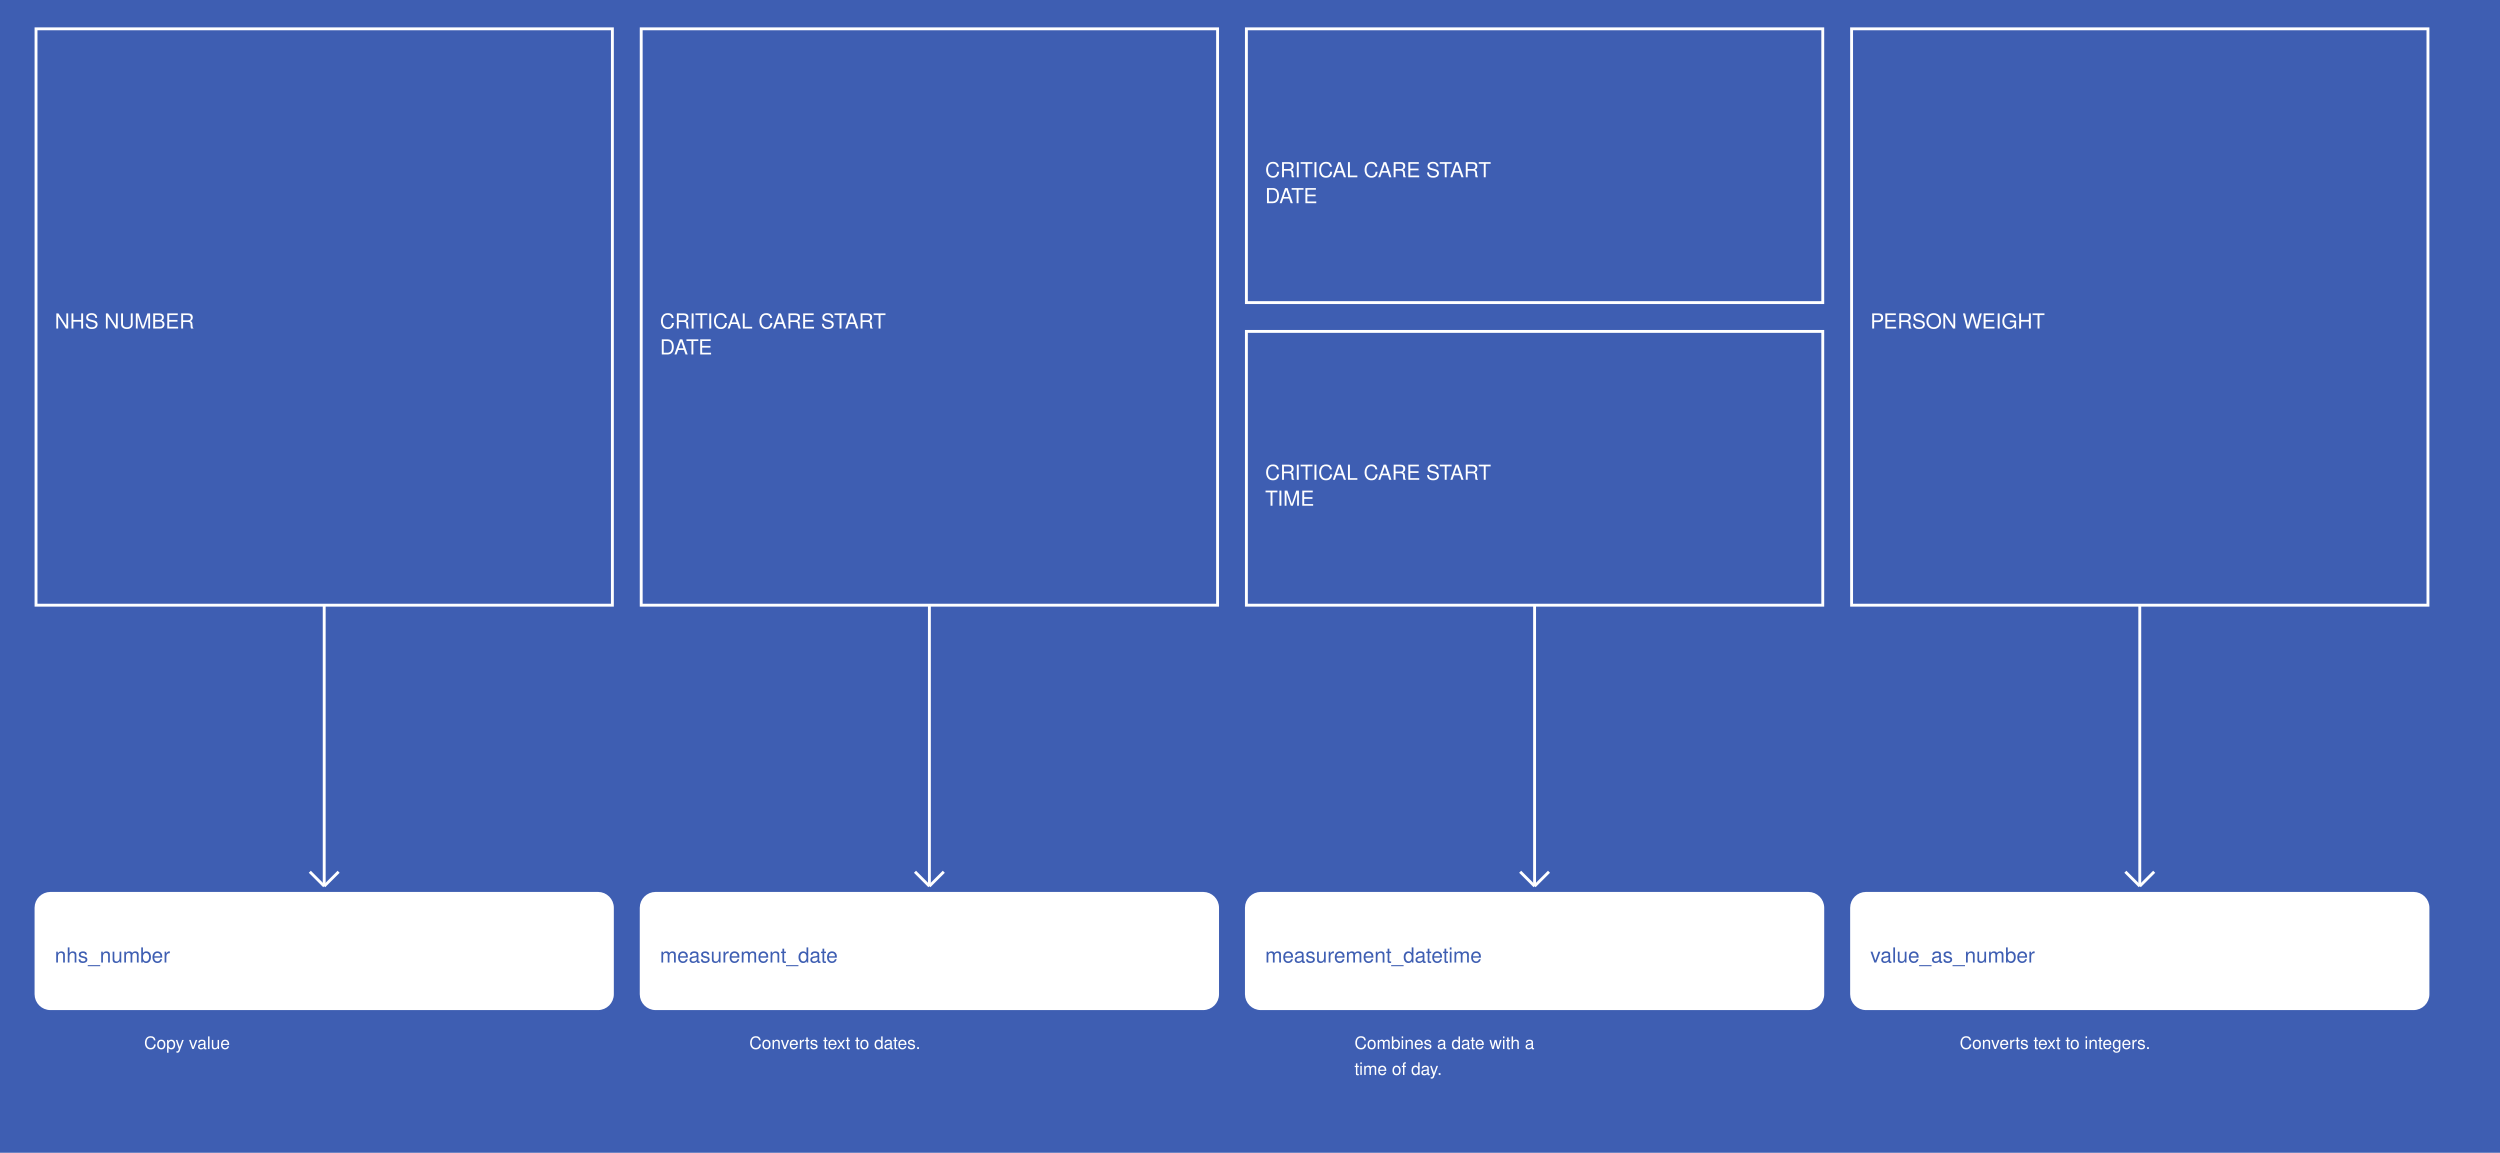
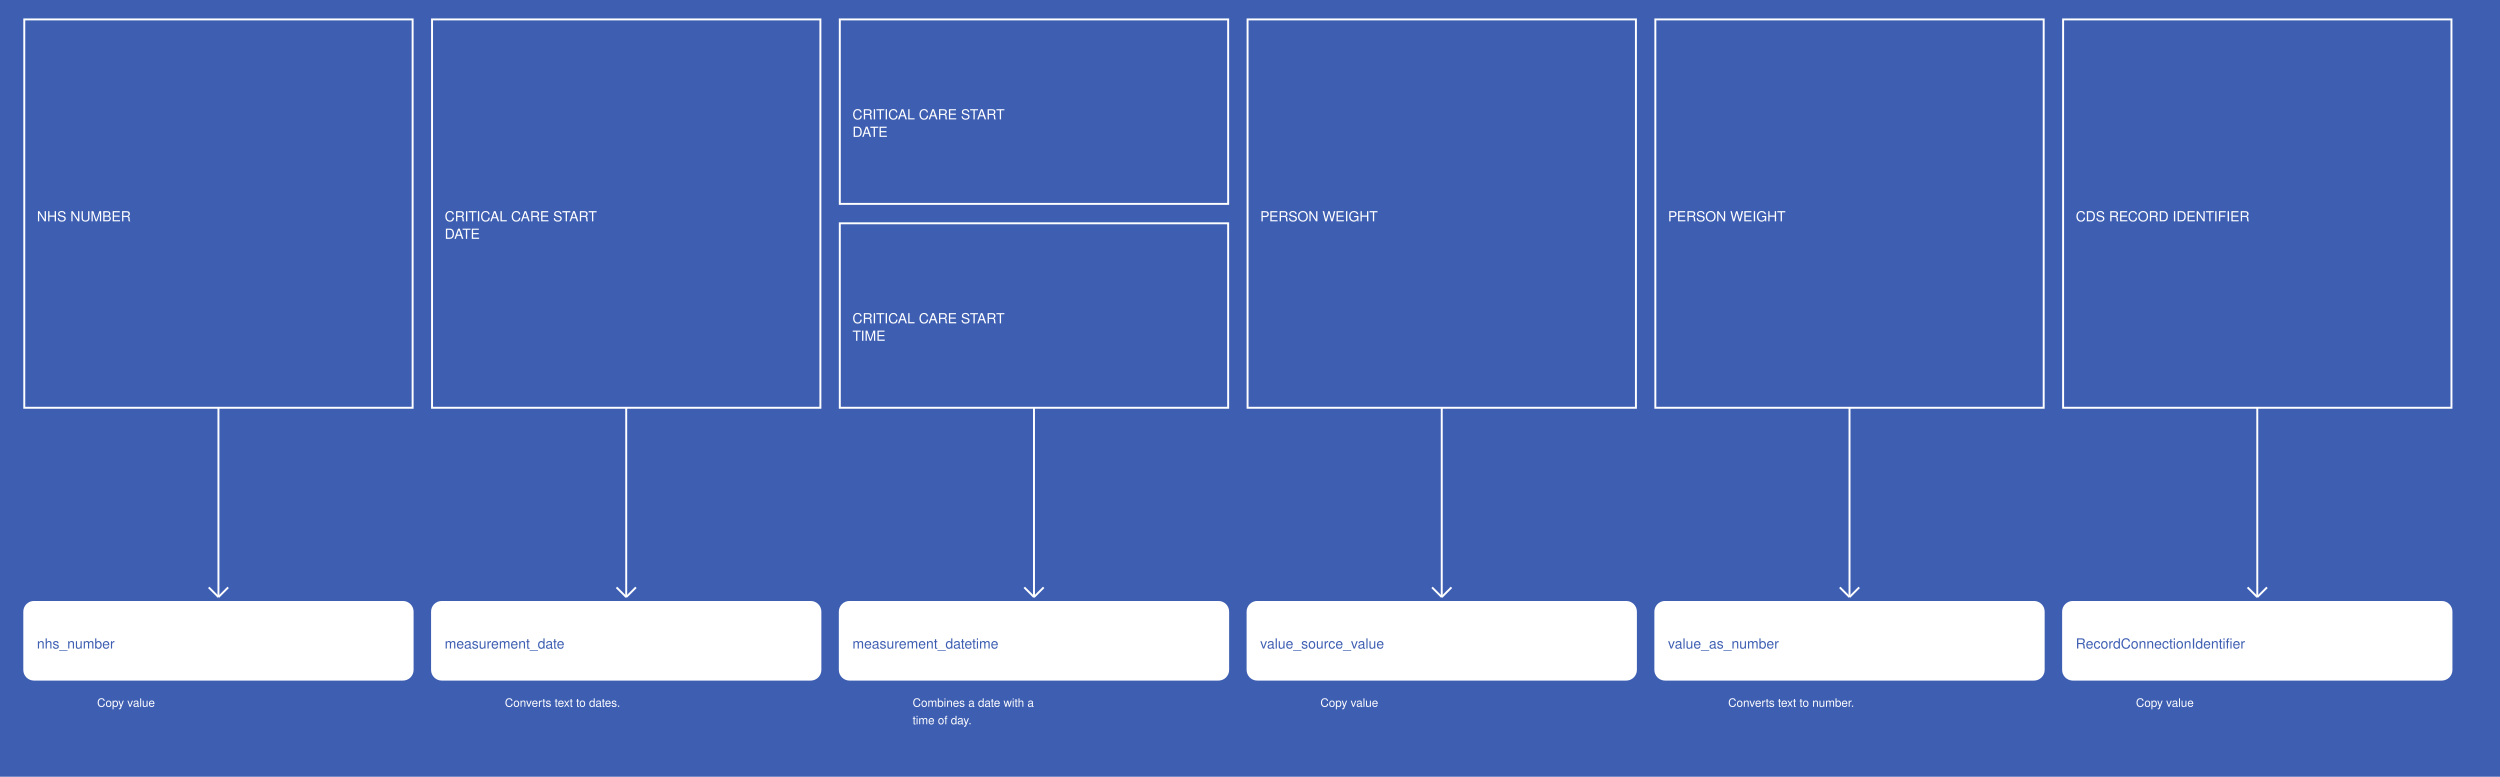
- <svg xmlns="http://www.w3.org/2000/svg" width="1735" height="800">
+ <svg xmlns="http://www.w3.org/2000/svg" width="2575" height="800">
  <rect width="100%" height="100%" fill="#3E5EB2" />
  <g>
    <rect x="25" y="20" width="400" height="400" fill="#3E5EB2" stroke="white" stroke-width="2" />
    <text x="38" y="228" fill="white" font-family="Helvetica" font-size="1.2em" text-anchor="start">NHS NUMBER</text>
  </g>
  <g>
    <line x1="225" y1="420" x2="225" y2="615" stroke="white" stroke-width="2" />
    <line x1="215" y1="605" x2="225" y2="615" stroke="white" stroke-width="2" />
    <line x1="235" y1="605" x2="225" y2="615" stroke="white" stroke-width="2" />
    <text x="100" y="728" fill="white" font-size="1em" font-family="Helvetica">Copy value</text>
  </g>
  <g>
    <rect x="25" y="620" width="400" height="80" fill="white" stroke="white" stroke-width="2" rx="10" />
    <text x="38" y="668" fill="#3E5EB2" font-family="Helvetica" font-size="1.2em" text-anchor="start">nhs_number</text>
  </g>
  <g>
    <rect x="445" y="20" width="400" height="400" fill="#3E5EB2" stroke="white" stroke-width="2" />
    <text x="458" y="228" fill="white" font-family="Helvetica" font-size="1.2em" text-anchor="start">CRITICAL CARE START</text>
    <text x="458" y="246" fill="white" font-family="Helvetica" font-size="1.2em" text-anchor="start">DATE</text>
  </g>
  <g>
    <line x1="645" y1="420" x2="645" y2="615" stroke="white" stroke-width="2" />
    <line x1="635" y1="605" x2="645" y2="615" stroke="white" stroke-width="2" />
    <line x1="655" y1="605" x2="645" y2="615" stroke="white" stroke-width="2" />
    <text x="520" y="728" fill="white" font-size="1em" font-family="Helvetica">Converts text to dates.</text>
  </g>
  <g>
    <rect x="445" y="620" width="400" height="80" fill="white" stroke="white" stroke-width="2" rx="10" />
    <text x="458" y="668" fill="#3E5EB2" font-family="Helvetica" font-size="1.2em" text-anchor="start">measurement_date</text>
  </g>
  <g>
    <rect x="865" y="20" width="400" height="190" fill="#3E5EB2" stroke="white" stroke-width="2" />
    <text x="878" y="123" fill="white" font-family="Helvetica" font-size="1.2em" text-anchor="start">CRITICAL CARE START</text>
    <text x="878" y="141" fill="white" font-family="Helvetica" font-size="1.2em" text-anchor="start">DATE</text>
  </g>
  <g>
    <rect x="865" y="230" width="400" height="190" fill="#3E5EB2" stroke="white" stroke-width="2" />
    <text x="878" y="333" fill="white" font-family="Helvetica" font-size="1.2em" text-anchor="start">CRITICAL CARE START</text>
    <text x="878" y="351" fill="white" font-family="Helvetica" font-size="1.2em" text-anchor="start">TIME</text>
  </g>
  <g>
    <line x1="1065" y1="420" x2="1065" y2="615" stroke="white" stroke-width="2" />
    <line x1="1055" y1="605" x2="1065" y2="615" stroke="white" stroke-width="2" />
    <line x1="1075" y1="605" x2="1065" y2="615" stroke="white" stroke-width="2" />
    <text x="940" y="728" fill="white" font-size="1em" font-family="Helvetica">Combines a date with a</text>
    <text x="940" y="746" fill="white" font-size="1em" font-family="Helvetica">time of day.</text>
  </g>
  <g>
    <rect x="865" y="620" width="400" height="80" fill="white" stroke="white" stroke-width="2" rx="10" />
    <text x="878" y="668" fill="#3E5EB2" font-family="Helvetica" font-size="1.2em" text-anchor="start">measurement_datetime</text>
  </g>
  <g>
    <rect x="1285" y="20" width="400" height="400" fill="#3E5EB2" stroke="white" stroke-width="2" />
    <text x="1298" y="228" fill="white" font-family="Helvetica" font-size="1.2em" text-anchor="start">PERSON WEIGHT</text>
  </g>
  <g>
    <line x1="1485" y1="420" x2="1485" y2="615" stroke="white" stroke-width="2" />
    <line x1="1475" y1="605" x2="1485" y2="615" stroke="white" stroke-width="2" />
    <line x1="1495" y1="605" x2="1485" y2="615" stroke="white" stroke-width="2" />
-     <text x="1360" y="728" fill="white" font-size="1em" font-family="Helvetica">Converts text to integers.</text>
+     <text x="1360" y="728" fill="white" font-size="1em" font-family="Helvetica">Copy value</text>
  </g>
  <g>
    <rect x="1285" y="620" width="400" height="80" fill="white" stroke="white" stroke-width="2" rx="10" />
-     <text x="1298" y="668" fill="#3E5EB2" font-family="Helvetica" font-size="1.2em" text-anchor="start">value_as_number</text>
+     <text x="1298" y="668" fill="#3E5EB2" font-family="Helvetica" font-size="1.2em" text-anchor="start">value_source_value</text>
+   </g>
+   <g>
+     <rect x="1705" y="20" width="400" height="400" fill="#3E5EB2" stroke="white" stroke-width="2" />
+     <text x="1718" y="228" fill="white" font-family="Helvetica" font-size="1.2em" text-anchor="start">PERSON WEIGHT</text>
+   </g>
+   <g>
+     <line x1="1905" y1="420" x2="1905" y2="615" stroke="white" stroke-width="2" />
+     <line x1="1895" y1="605" x2="1905" y2="615" stroke="white" stroke-width="2" />
+     <line x1="1915" y1="605" x2="1905" y2="615" stroke="white" stroke-width="2" />
+     <text x="1780" y="728" fill="white" font-size="1em" font-family="Helvetica">Converts text to number.</text>
+   </g>
+   <g>
+     <rect x="1705" y="620" width="400" height="80" fill="white" stroke="white" stroke-width="2" rx="10" />
+     <text x="1718" y="668" fill="#3E5EB2" font-family="Helvetica" font-size="1.2em" text-anchor="start">value_as_number</text>
+   </g>
+   <g>
+     <rect x="2125" y="20" width="400" height="400" fill="#3E5EB2" stroke="white" stroke-width="2" />
+     <text x="2138" y="228" fill="white" font-family="Helvetica" font-size="1.2em" text-anchor="start">CDS RECORD IDENTIFIER</text>
+   </g>
+   <g>
+     <line x1="2325" y1="420" x2="2325" y2="615" stroke="white" stroke-width="2" />
+     <line x1="2315" y1="605" x2="2325" y2="615" stroke="white" stroke-width="2" />
+     <line x1="2335" y1="605" x2="2325" y2="615" stroke="white" stroke-width="2" />
+     <text x="2200" y="728" fill="white" font-size="1em" font-family="Helvetica">Copy value</text>
+   </g>
+   <g>
+     <rect x="2125" y="620" width="400" height="80" fill="white" stroke="white" stroke-width="2" rx="10" />
+     <text x="2138" y="668" fill="#3E5EB2" font-family="Helvetica" font-size="1.2em" text-anchor="start">RecordConnectionIdentifier</text>
  </g>
</svg>
